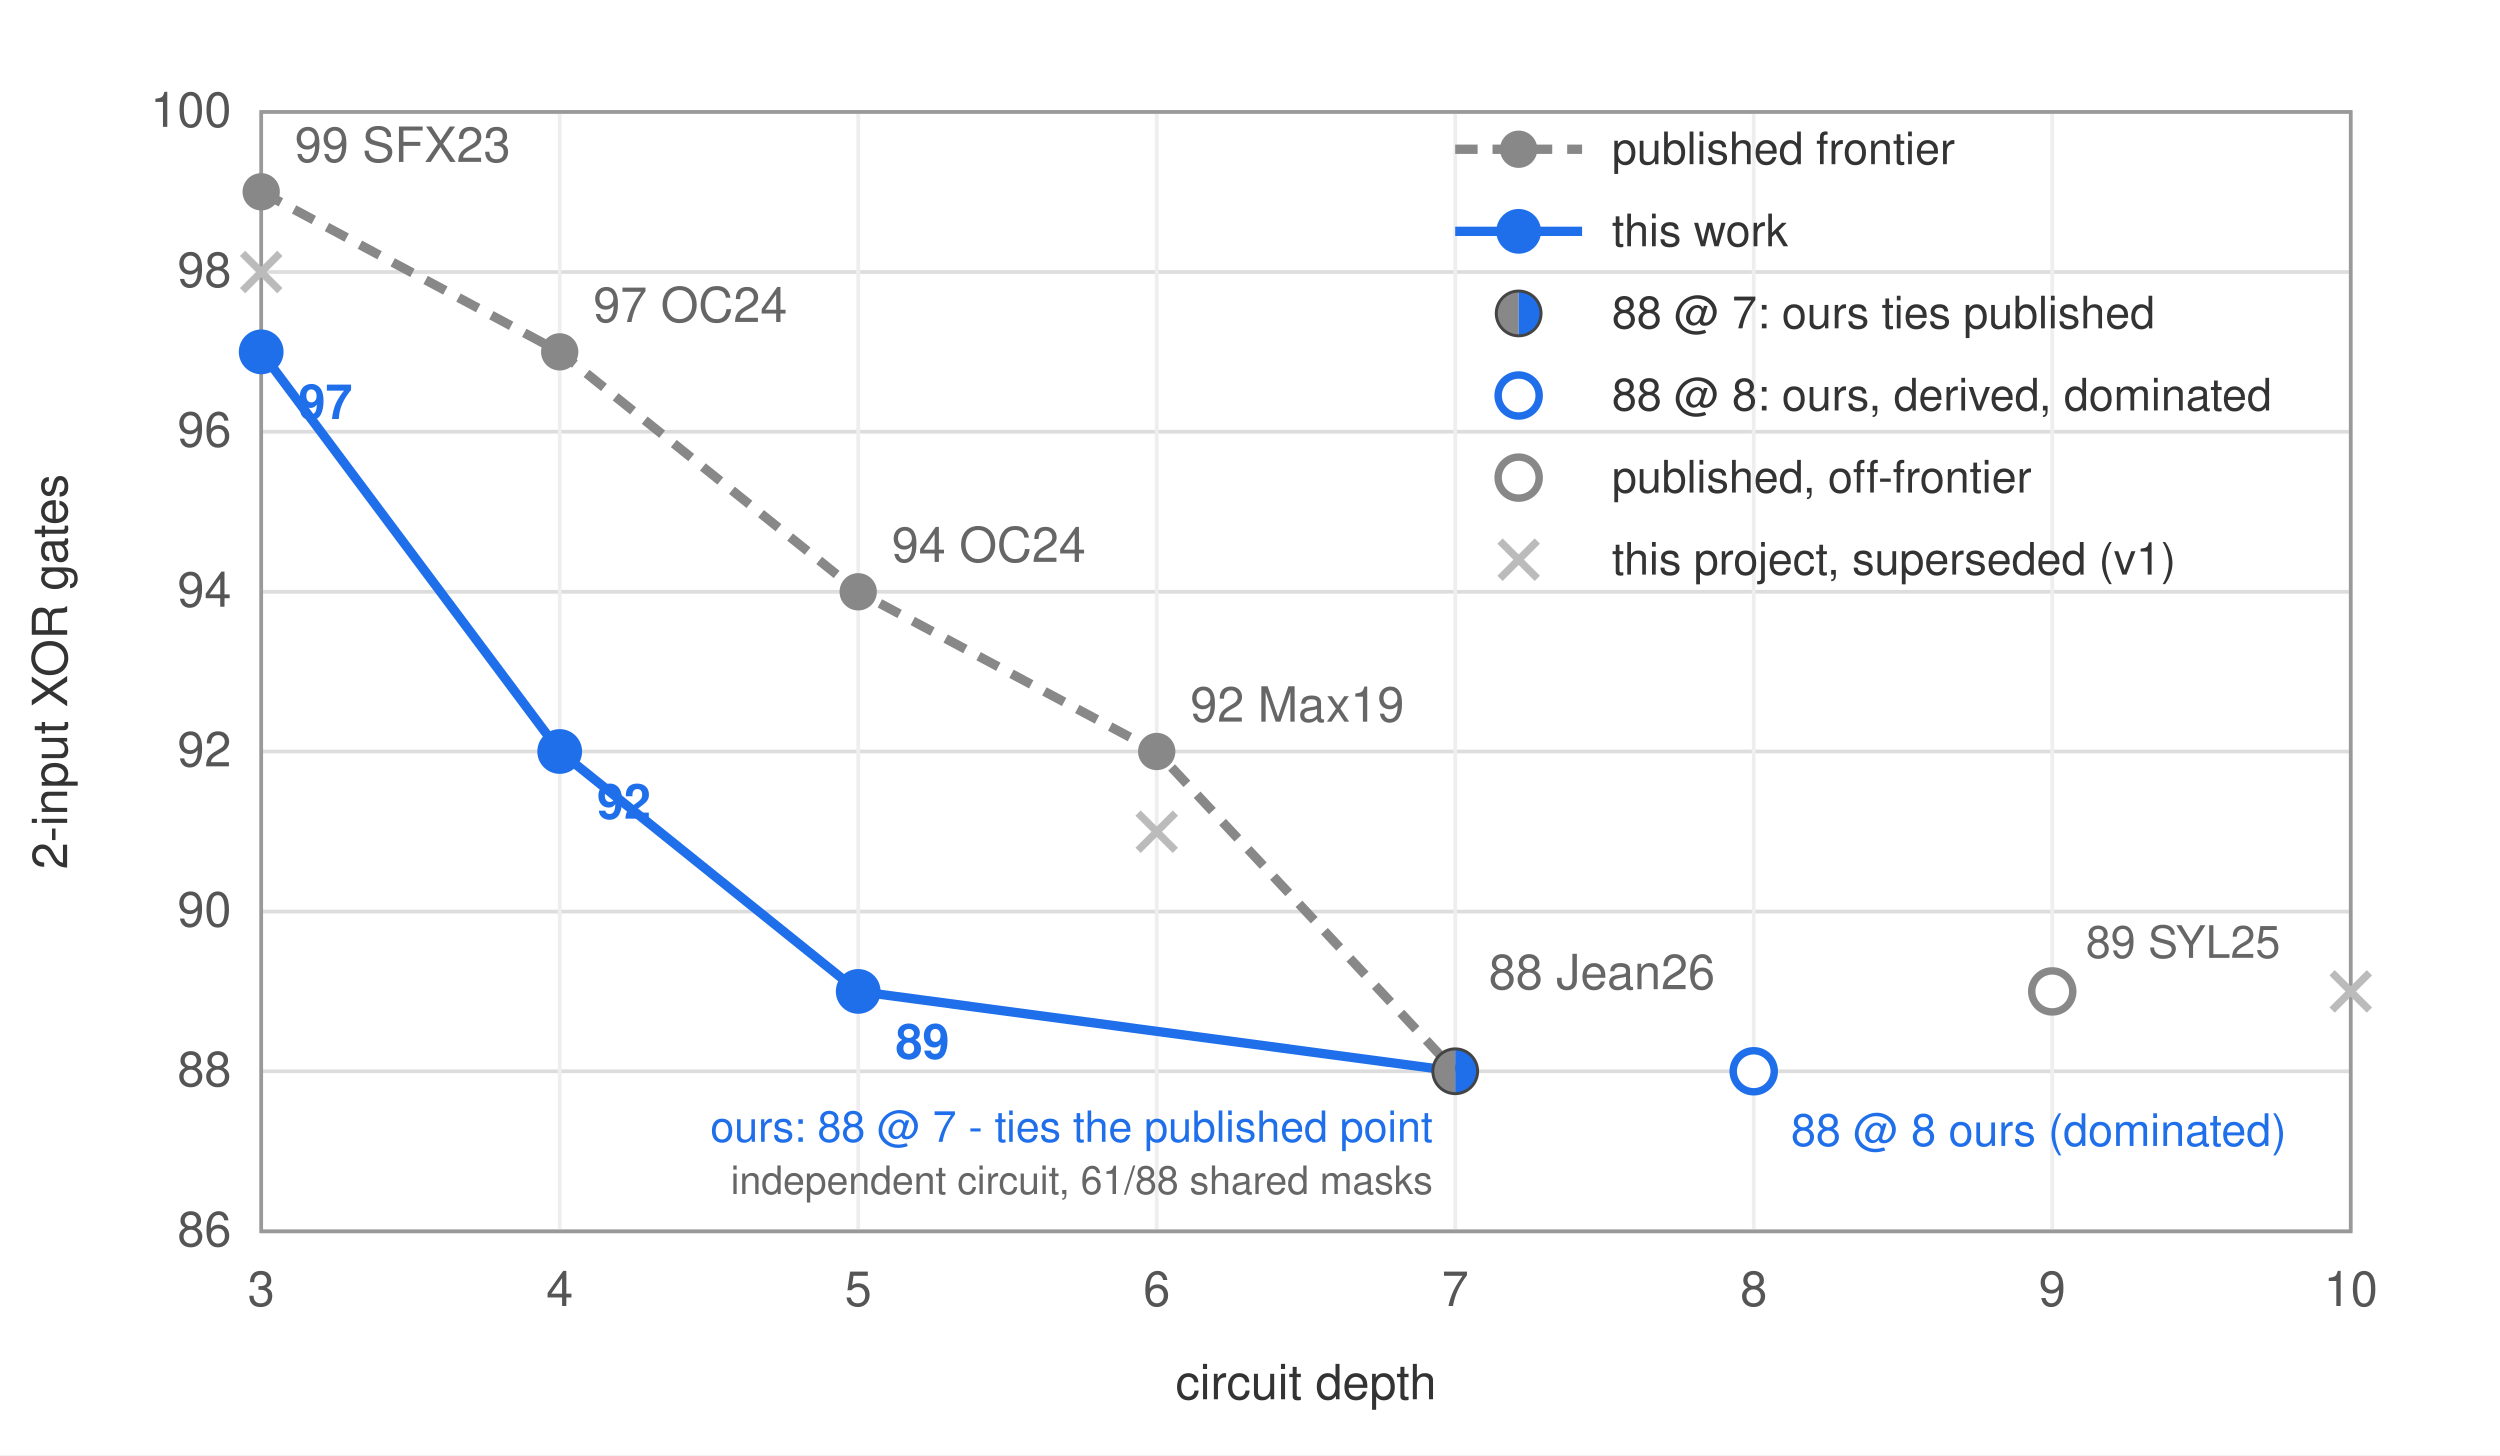
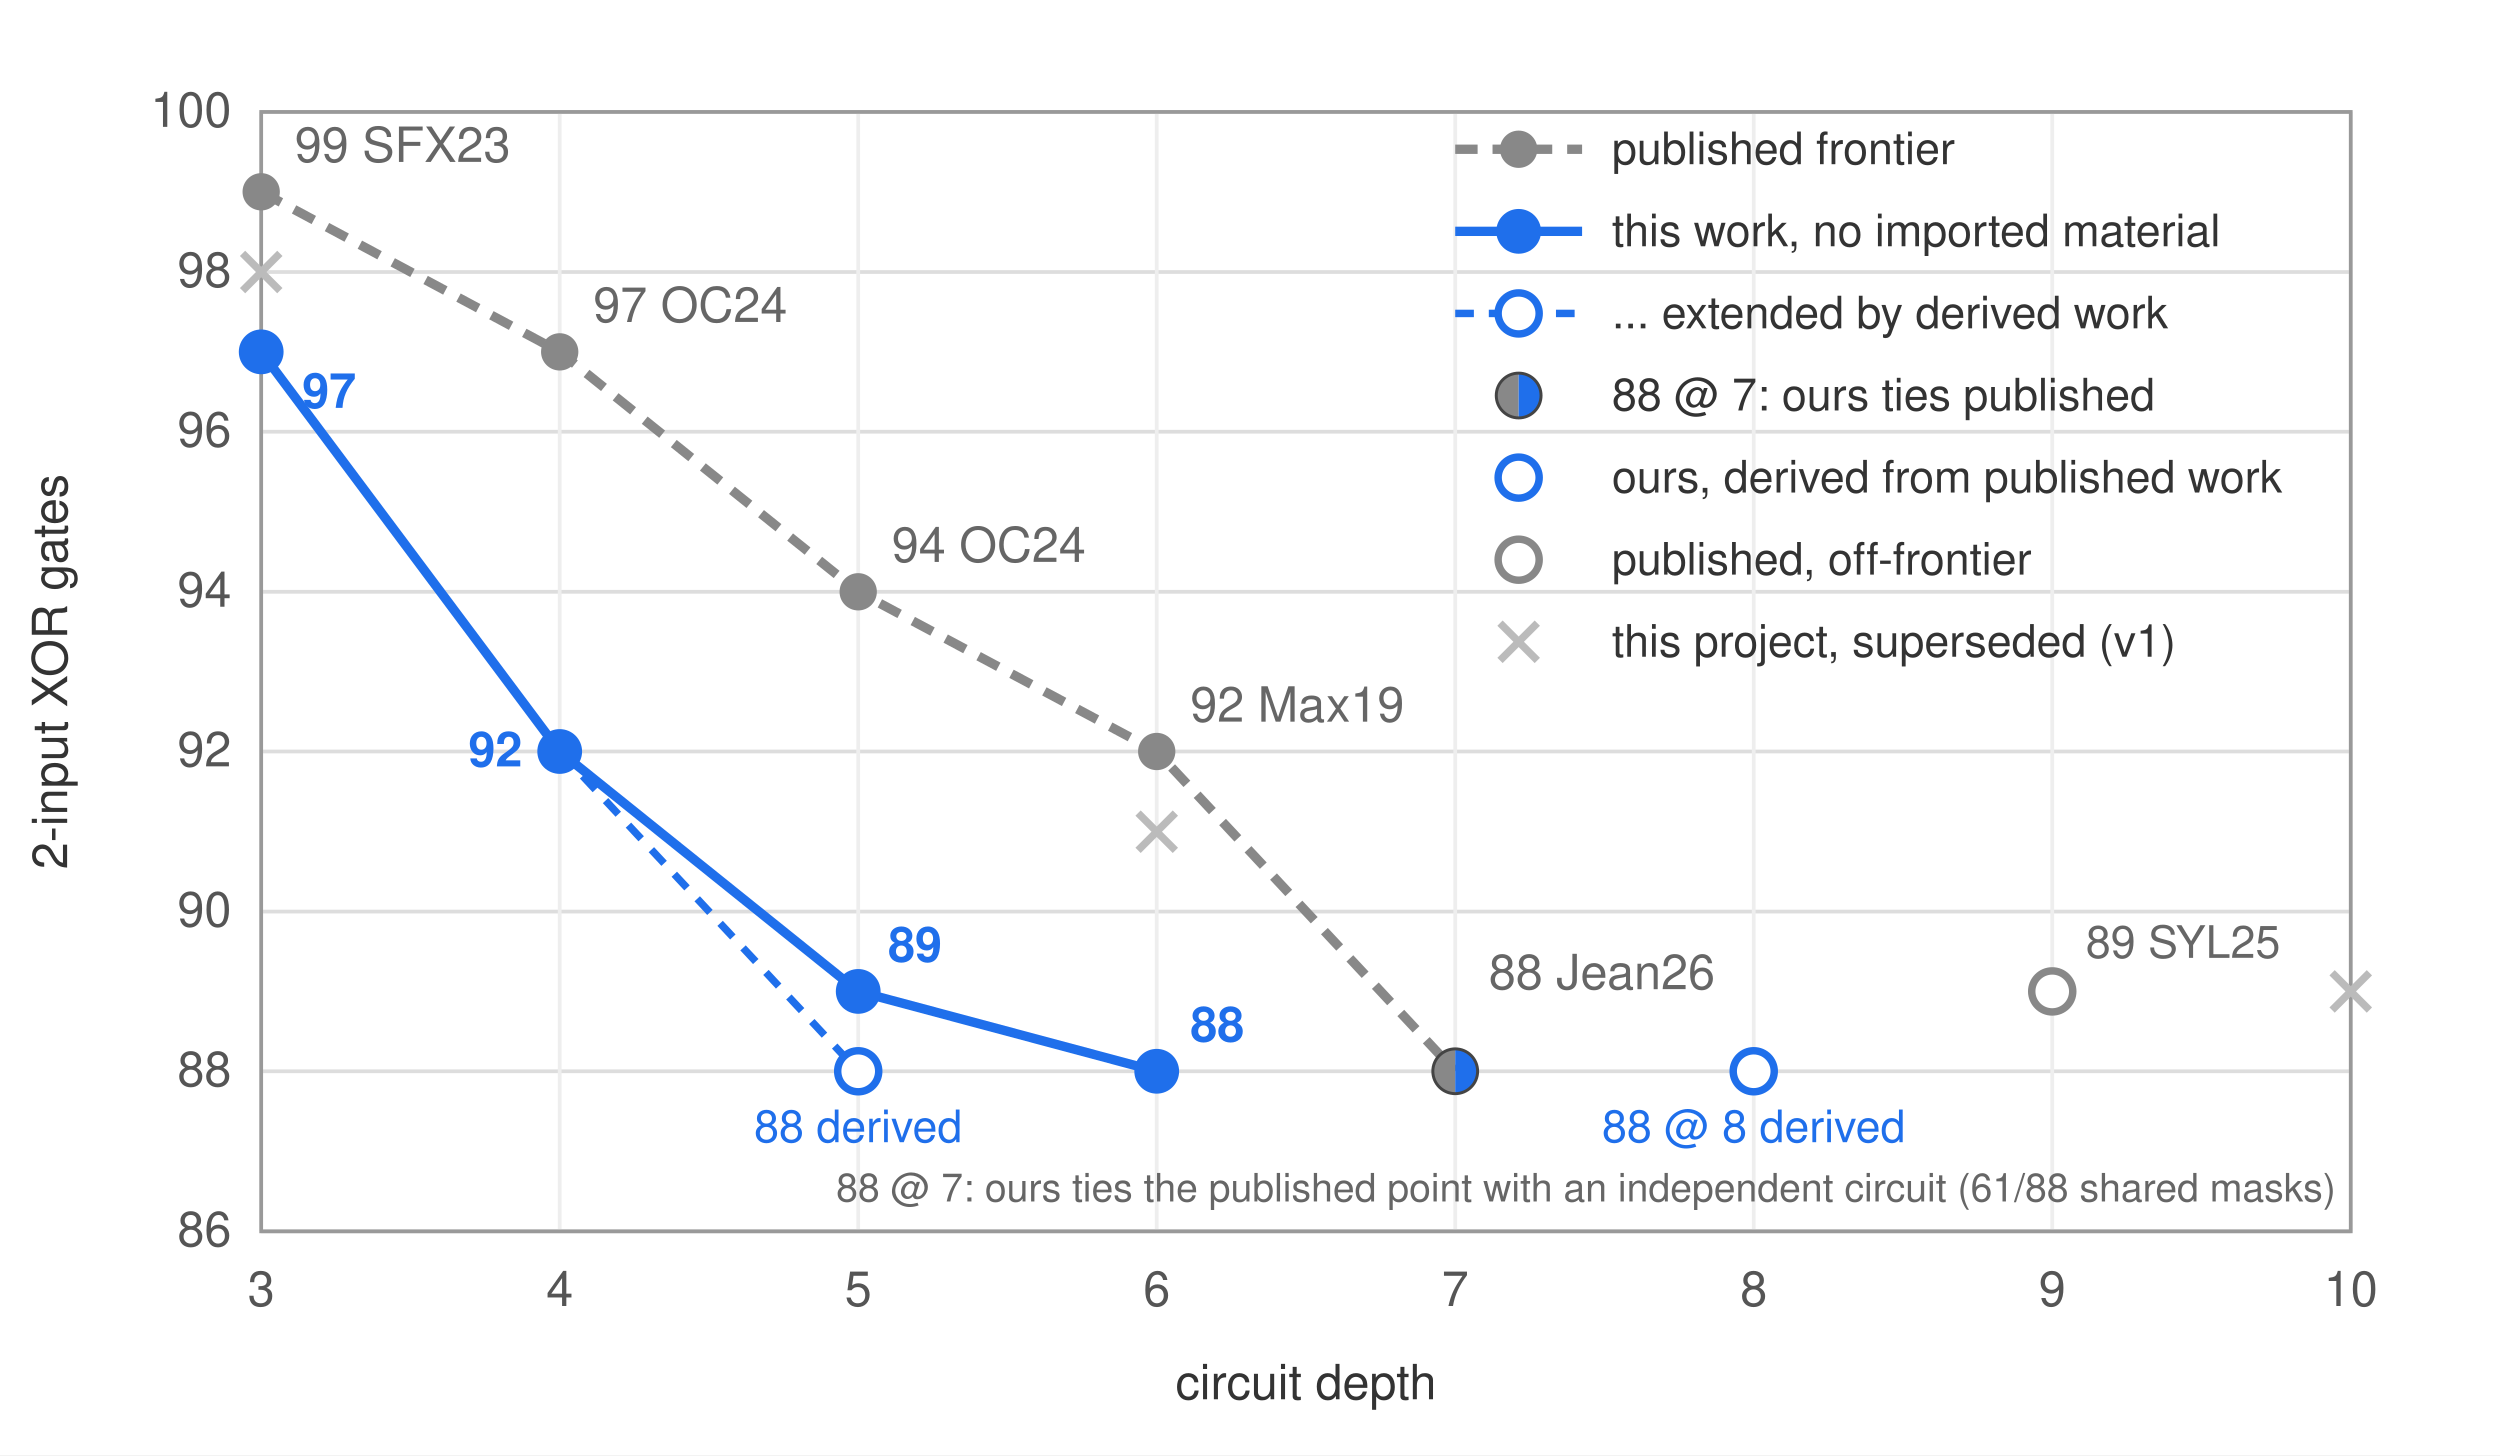
<svg xmlns="http://www.w3.org/2000/svg" viewBox="0 0 670 390" font-family="Helvetica,Arial,sans-serif" font-size="13" role="img" aria-labelledby="ftitle fdesc">
  <rect x="0" y="0" width="670" height="390" fill="white" />
  <line x1="70" y1="330.0" x2="630" y2="330.0" stroke="#dddddd" stroke-width="1" />
  <text x="62" y="334.0" text-anchor="end" fill="#555555">86</text>
  <line x1="70" y1="287.1" x2="630" y2="287.1" stroke="#dddddd" stroke-width="1" />
  <text x="62" y="291.1" text-anchor="end" fill="#555555">88</text>
  <line x1="70" y1="244.3" x2="630" y2="244.3" stroke="#dddddd" stroke-width="1" />
  <text x="62" y="248.3" text-anchor="end" fill="#555555">90</text>
  <line x1="70" y1="201.4" x2="630" y2="201.4" stroke="#dddddd" stroke-width="1" />
  <text x="62" y="205.4" text-anchor="end" fill="#555555">92</text>
  <line x1="70" y1="158.6" x2="630" y2="158.6" stroke="#dddddd" stroke-width="1" />
  <text x="62" y="162.6" text-anchor="end" fill="#555555">94</text>
  <line x1="70" y1="115.7" x2="630" y2="115.7" stroke="#dddddd" stroke-width="1" />
  <text x="62" y="119.7" text-anchor="end" fill="#555555">96</text>
  <line x1="70" y1="72.9" x2="630" y2="72.9" stroke="#dddddd" stroke-width="1" />
  <text x="62" y="76.9" text-anchor="end" fill="#555555">98</text>
  <line x1="70" y1="30.0" x2="630" y2="30.0" stroke="#dddddd" stroke-width="1" />
  <text x="62" y="34.0" text-anchor="end" fill="#555555">100</text>
  <line x1="70.0" y1="30" x2="70.0" y2="330" stroke="#eeeeee" stroke-width="1" />
  <text x="70.0" y="350" text-anchor="middle" fill="#555555">3</text>
  <line x1="150.0" y1="30" x2="150.0" y2="330" stroke="#eeeeee" stroke-width="1" />
  <text x="150.0" y="350" text-anchor="middle" fill="#555555">4</text>
  <line x1="230.0" y1="30" x2="230.0" y2="330" stroke="#eeeeee" stroke-width="1" />
  <text x="230.0" y="350" text-anchor="middle" fill="#555555">5</text>
  <line x1="310.0" y1="30" x2="310.0" y2="330" stroke="#eeeeee" stroke-width="1" />
  <text x="310.0" y="350" text-anchor="middle" fill="#555555">6</text>
  <line x1="390.0" y1="30" x2="390.0" y2="330" stroke="#eeeeee" stroke-width="1" />
  <text x="390.0" y="350" text-anchor="middle" fill="#555555">7</text>
  <line x1="470.0" y1="30" x2="470.0" y2="330" stroke="#eeeeee" stroke-width="1" />
  <text x="470.0" y="350" text-anchor="middle" fill="#555555">8</text>
  <line x1="550.0" y1="30" x2="550.0" y2="330" stroke="#eeeeee" stroke-width="1" />
  <text x="550.0" y="350" text-anchor="middle" fill="#555555">9</text>
  <line x1="630.0" y1="30" x2="630.0" y2="330" stroke="#eeeeee" stroke-width="1" />
  <text x="630.0" y="350" text-anchor="middle" fill="#555555">10</text>
  <rect x="70" y="30" width="560" height="300" fill="none" stroke="#999999" />
  <text x="350" y="375" text-anchor="middle" fill="#333333">circuit depth</text>
  <text x="18" y="180" text-anchor="middle" fill="#333333" transform="rotate(-90 18 180)">2-input XOR gates</text>
  <polyline points="70.0,51.4 150.0,94.3 230.0,158.6 310.0,201.4 390.0,287.1" fill="none" stroke="#888888" stroke-width="2.5" stroke-dasharray="6,4" />
  <circle cx="70.0" cy="51.4" r="5" fill="#888888" />
  <text x="79.0" y="43.4" fill="#666666">99 SFX23</text>
  <circle cx="150.0" cy="94.3" r="5" fill="#888888" />
  <text x="159.0" y="86.3" fill="#666666">97 OC24</text>
  <circle cx="230.0" cy="158.6" r="5" fill="#888888" />
  <text x="239.0" y="150.6" fill="#666666">94 OC24</text>
  <circle cx="310.0" cy="201.4" r="5" fill="#888888" />
  <text x="319.0" y="193.4" fill="#666666">92 Max19</text>
  <text x="399.0" y="265.1" fill="#666666">88 Jean26</text>
  <circle cx="550.0" cy="265.7" r="5.5" fill="#ffffff" stroke="#888888" stroke-width="2" />
  <text x="559.0" y="256.7" font-size="12" fill="#666666">89 SYL25</text>
  <path d="M65.0 67.9 L75.0 77.9 M65.0 77.9 L75.0 67.9" stroke="#bbbbbb" stroke-width="2" />
  <path d="M305.0 217.9 L315.0 227.9 M305.0 227.9 L315.0 217.9" stroke="#bbbbbb" stroke-width="2" />
  <path d="M625.0 260.7 L635.0 270.7 M625.0 270.7 L635.0 260.7" stroke="#bbbbbb" stroke-width="2" />
-   <polyline points="70.0,94.3 150.0,201.4 230.0,265.7 390.0,287.1" fill="none" stroke="#1f6feb" stroke-width="2.5" />
+   <polyline points="70.0,94.3 150.0,201.4 230.0,265.7 310.0,287.1" fill="none" stroke="#1f6feb" stroke-width="2.5" />
+   <polyline points="150.0,201.4 230.0,287.1" fill="none" stroke="#1f6feb" stroke-width="2" stroke-dasharray="5,4" />
  <circle cx="70.0" cy="94.3" r="6" fill="#1f6feb" />
-   <text x="80.0" y="112.3" font-weight="bold" fill="#1f6feb">97</text>
+   <text x="81.0" y="109.3" font-weight="bold" fill="#1f6feb">97</text>
  <circle cx="150.0" cy="201.4" r="6" fill="#1f6feb" />
-   <text x="160.0" y="219.4" font-weight="bold" fill="#1f6feb">92</text>
+   <text x="140.0" y="205.4" text-anchor="end" font-weight="bold" fill="#1f6feb">92</text>
  <circle cx="230.0" cy="265.7" r="6" fill="#1f6feb" />
-   <text x="240.0" y="283.7" font-weight="bold" fill="#1f6feb">89</text>
+   <text x="238.0" y="257.7" font-weight="bold" fill="#1f6feb">89</text>
+   <circle cx="310.0" cy="287.1" r="6" fill="#1f6feb" />
+   <text x="319.0" y="279.1" font-weight="bold" fill="#1f6feb">88</text>
  <path d="M390.0 281.1 A6 6 0 0 0 390.0 293.1 Z" fill="#888888" />
  <path d="M390.0 281.1 A6 6 0 0 1 390.0 293.1 Z" fill="#1f6feb" />
  <circle cx="390.0" cy="287.1" r="6" fill="none" stroke="#444444" stroke-width="0.8" />
-   <text x="384.0" y="306" text-anchor="end" font-size="11.5" fill="#1f6feb">ours: 88 @ 7 - ties the published point</text>
-   <text x="384.0" y="320" text-anchor="end" font-size="10.5" fill="#666666">independent circuit, 61/88 shared masks</text>
+   <text x="626" y="322" text-anchor="end" font-size="10.5" fill="#666666">88 @ 7: ours ties the published point with an independent circuit (61/88 shared masks)</text>
+   <circle cx="230.0" cy="287.1" r="5.5" fill="#ffffff" stroke="#1f6feb" stroke-width="2" />
+   <text x="230.0" y="306.1" text-anchor="middle" font-size="12" fill="#1f6feb">88 derived</text>
  <circle cx="470.0" cy="287.1" r="5.5" fill="#ffffff" stroke="#1f6feb" stroke-width="2" />
-   <text x="480.0" y="307.1" font-size="12" fill="#1f6feb">88 @ 8 ours (dominated)</text>
+   <text x="470.0" y="306.1" text-anchor="middle" font-size="12" fill="#1f6feb">88 @ 8 derived</text>
  <line x1="390" y1="40" x2="424" y2="40" stroke="#888888" stroke-width="2.5" stroke-dasharray="6,4" />
  <circle cx="407.0" cy="40.0" r="5" fill="#888888" />
  <text x="432" y="44" font-size="12" fill="#333333">published frontier</text>
  <line x1="390" y1="62" x2="424" y2="62" stroke="#1f6feb" stroke-width="2.5" />
  <circle cx="407.0" cy="62.0" r="6" fill="#1f6feb" />
-   <text x="432" y="66" font-size="12" fill="#333333">this work</text>
-   <path d="M407.0 78.0 A6 6 0 0 0 407.0 90.0 Z" fill="#888888" />
-   <path d="M407.0 78.0 A6 6 0 0 1 407.0 90.0 Z" fill="#1f6feb" />
-   <circle cx="407.0" cy="84.0" r="6" fill="none" stroke="#444444" stroke-width="0.8" />
-   <text x="432" y="88" font-size="12" fill="#333333">88 @ 7: ours ties published</text>
-   <circle cx="407" cy="106" r="5.5" fill="#ffffff" stroke="#1f6feb" stroke-width="2" />
-   <text x="432" y="110" font-size="12" fill="#333333">88 @ 8: ours, derived, dominated</text>
-   <circle cx="407" cy="128" r="5.5" fill="#ffffff" stroke="#888888" stroke-width="2" />
-   <text x="432" y="132" font-size="12" fill="#333333">published, off-frontier</text>
-   <path d="M402.0 145.0 L412.0 155.0 M402.0 155.0 L412.0 145.0" stroke="#bbbbbb" stroke-width="2" />
-   <text x="432" y="154" font-size="12" fill="#333333">this project, superseded (v1)</text>
+   <text x="432" y="66" font-size="12" fill="#333333">this work, no imported material</text>
+   <line x1="390" y1="84" x2="424" y2="84" stroke="#1f6feb" stroke-width="2" stroke-dasharray="5,4" />
+   <circle cx="407" cy="84" r="5.5" fill="#ffffff" stroke="#1f6feb" stroke-width="2" />
+   <text x="432" y="88" font-size="12" fill="#333333">... extended by derived work</text>
+   <path d="M407.0 100.0 A6 6 0 0 0 407.0 112.0 Z" fill="#888888" />
+   <path d="M407.0 100.0 A6 6 0 0 1 407.0 112.0 Z" fill="#1f6feb" />
+   <circle cx="407.0" cy="106.0" r="6" fill="none" stroke="#444444" stroke-width="0.8" />
+   <text x="432" y="110" font-size="12" fill="#333333">88 @ 7: ours ties published</text>
+   <circle cx="407" cy="128" r="5.5" fill="#ffffff" stroke="#1f6feb" stroke-width="2" />
+   <text x="432" y="132" font-size="12" fill="#333333">ours, derived from published work</text>
+   <circle cx="407" cy="150" r="5.5" fill="#ffffff" stroke="#888888" stroke-width="2" />
+   <text x="432" y="154" font-size="12" fill="#333333">published, off-frontier</text>
+   <path d="M402.0 167.0 L412.0 177.0 M402.0 177.0 L412.0 167.0" stroke="#bbbbbb" stroke-width="2" />
+   <text x="432" y="176" font-size="12" fill="#333333">this project, superseded (v1)</text>
</svg>
